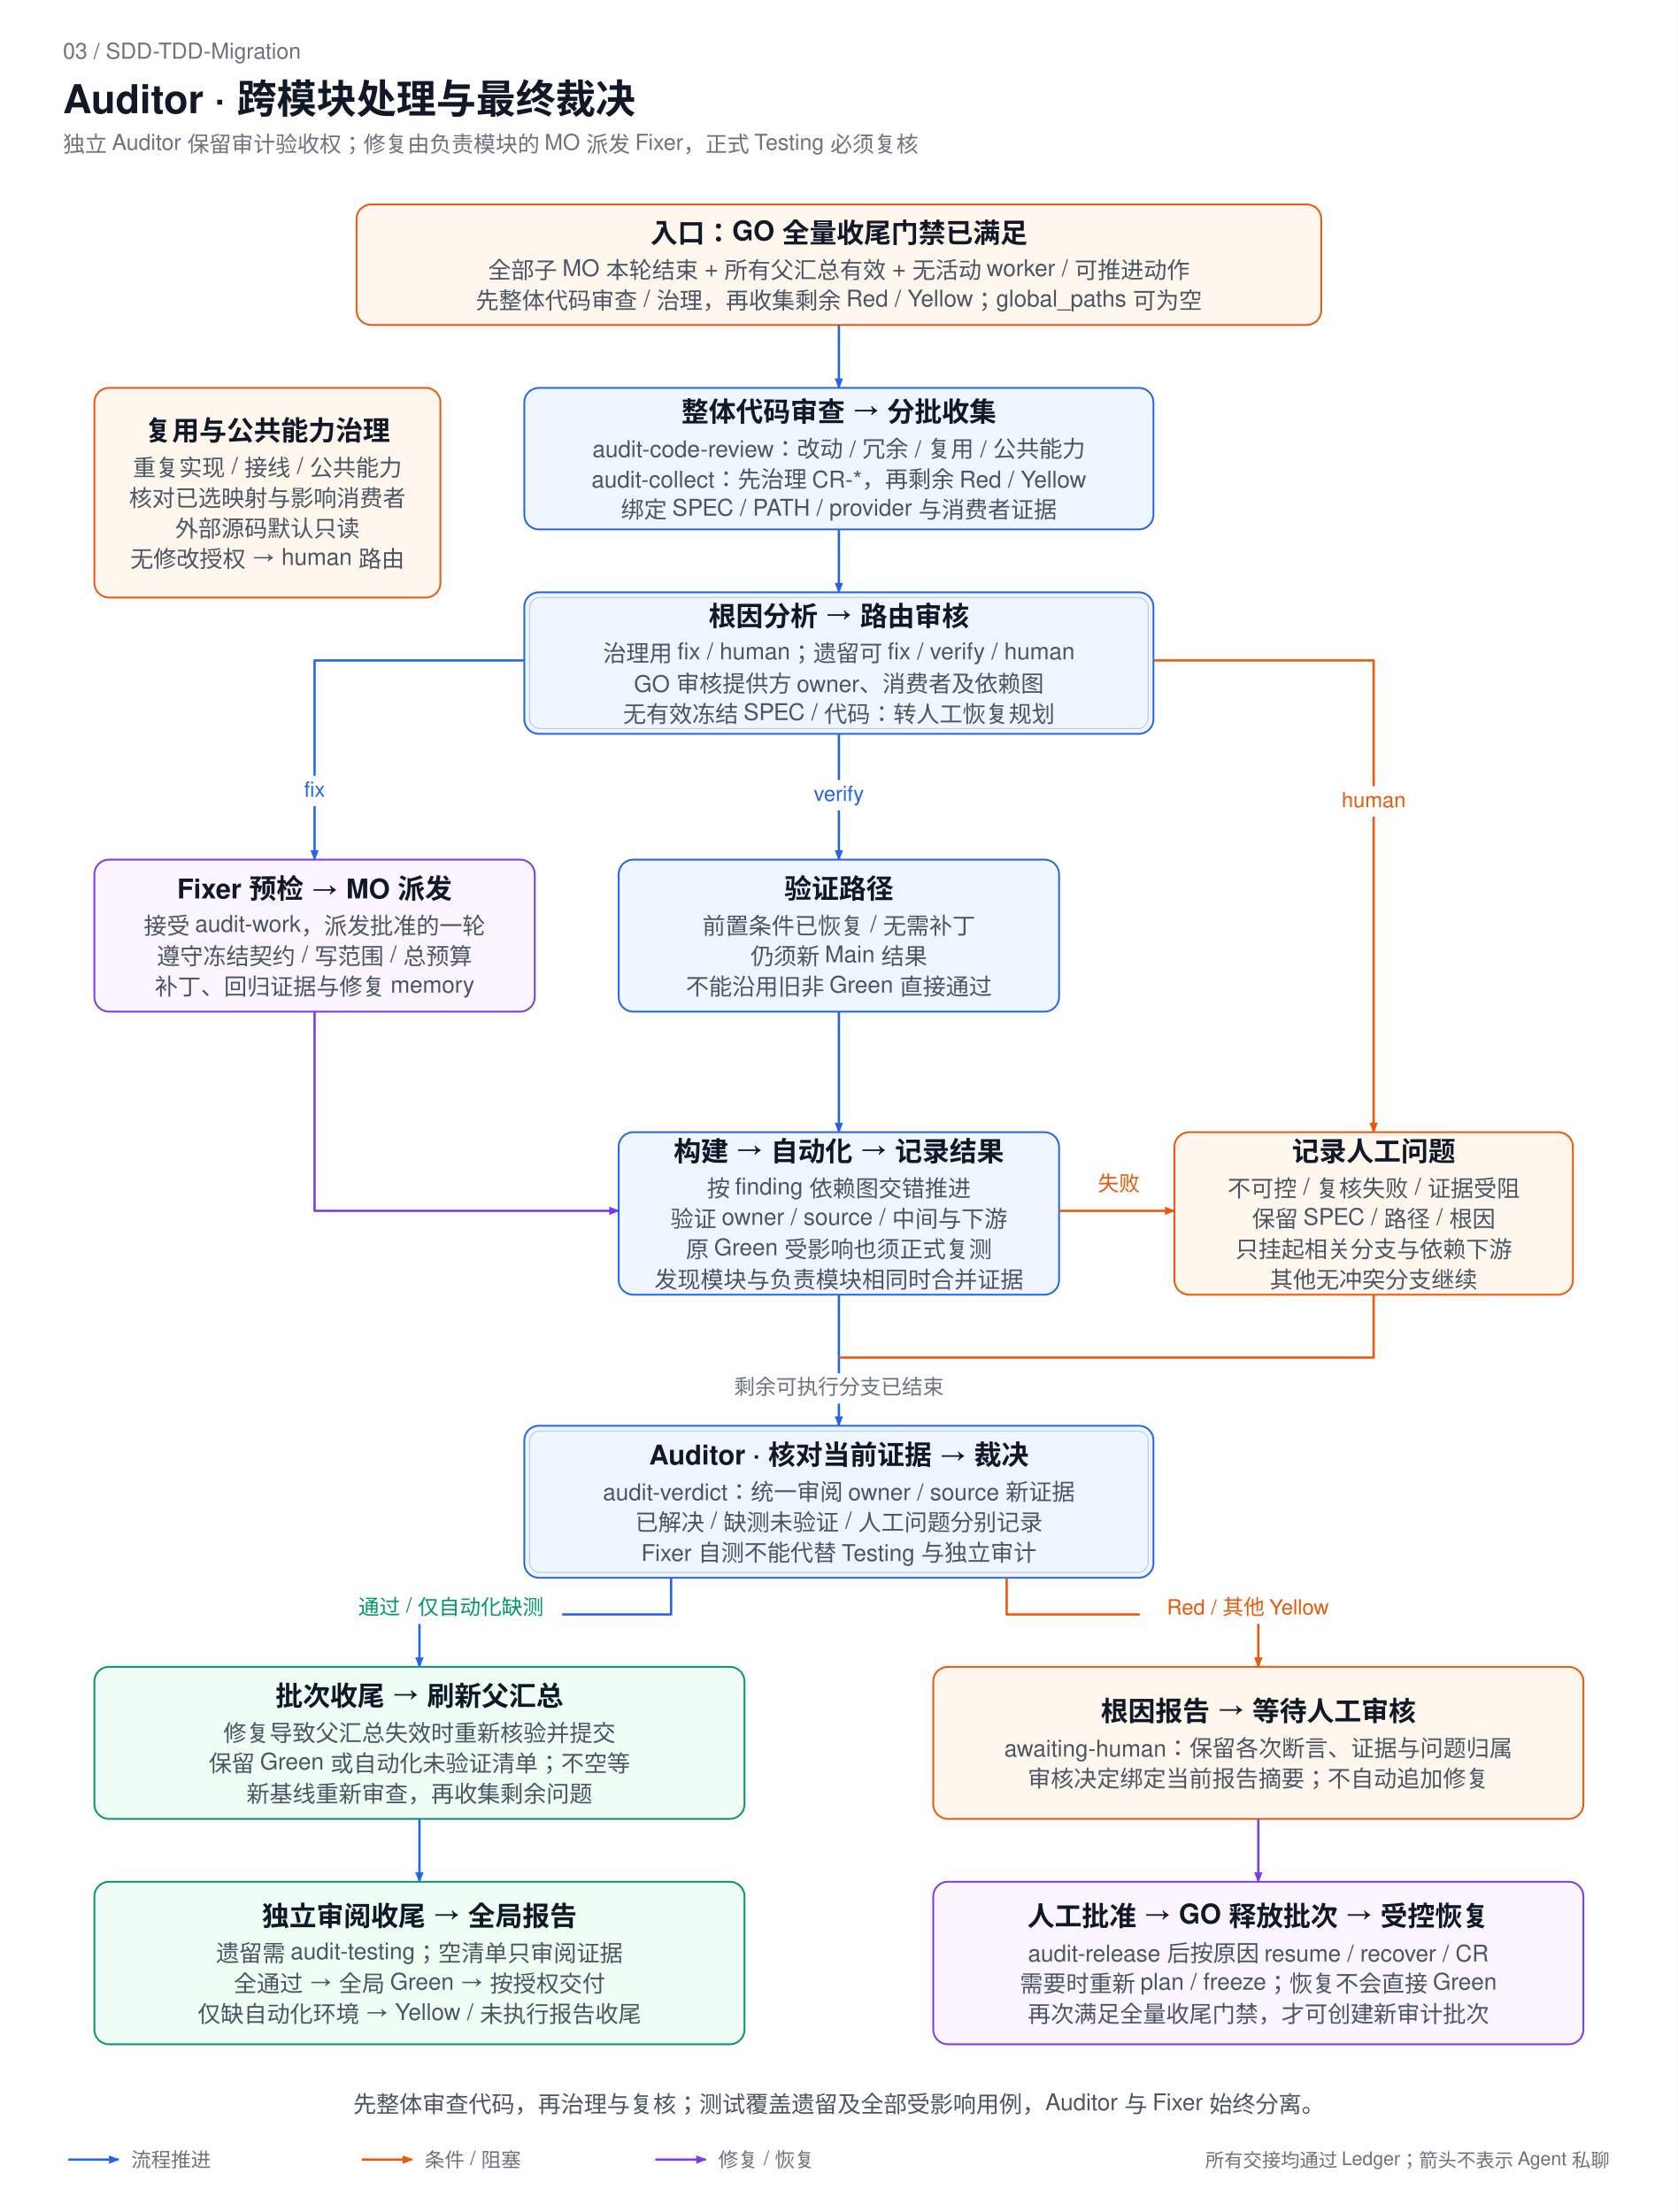
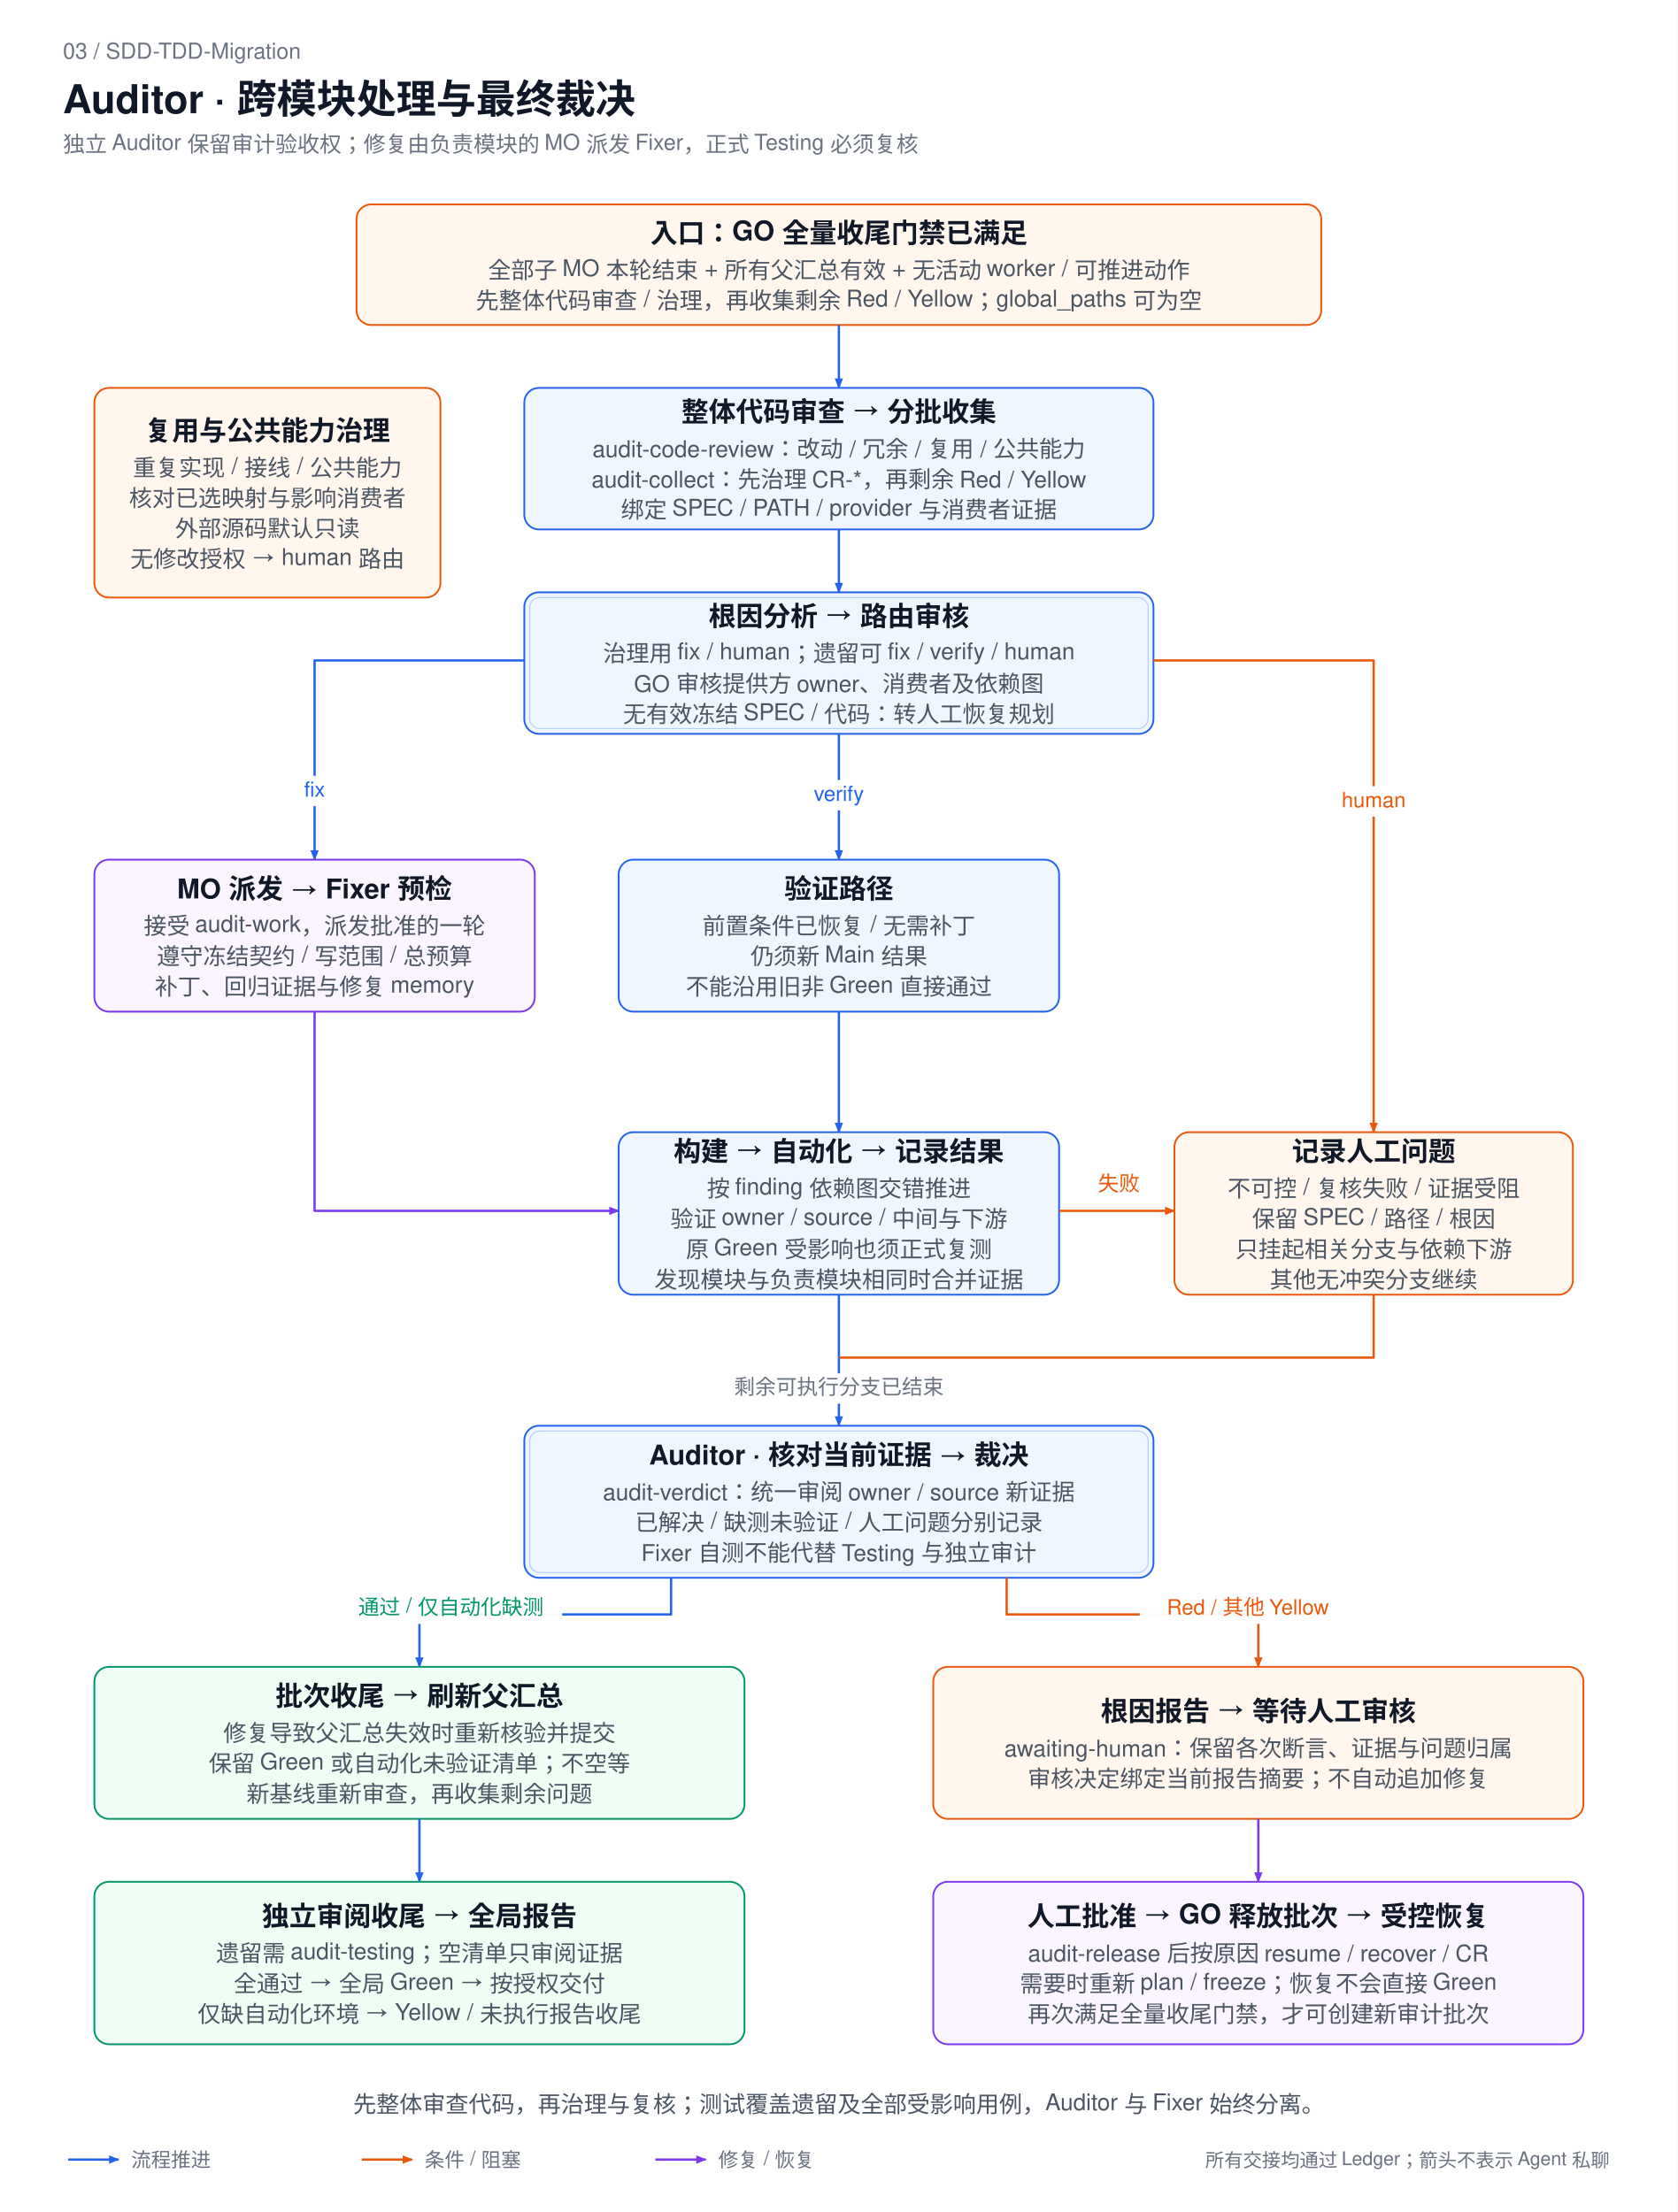
<svg xmlns="http://www.w3.org/2000/svg" width="1600" height="2110" viewBox="0 0 1600 2110" role="img" aria-labelledby="title desc">
  <style>text {font-family: "Helvetica Neue", Helvetica, Arial, "PingFang SC", "Microsoft YaHei", sans-serif;}</style>
  <defs>
    <marker id="arrow-blue" markerWidth="10" markerHeight="8" refX="9" refY="4" orient="auto" markerUnits="userSpaceOnUse">
      <path d="M0,0 L10,4 L0,8 Z" fill="#2563eb" />
    </marker>
    <marker id="arrow-orange" markerWidth="10" markerHeight="8" refX="9" refY="4" orient="auto" markerUnits="userSpaceOnUse">
      <path d="M0,0 L10,4 L0,8 Z" fill="#ea580c" />
    </marker>
    <marker id="arrow-green" markerWidth="10" markerHeight="8" refX="9" refY="4" orient="auto" markerUnits="userSpaceOnUse">
      <path d="M0,0 L10,4 L0,8 Z" fill="#059669" />
    </marker>
    <marker id="arrow-purple" markerWidth="10" markerHeight="8" refX="9" refY="4" orient="auto" markerUnits="userSpaceOnUse">
      <path d="M0,0 L10,4 L0,8 Z" fill="#7c3aed" />
    </marker>
    <marker id="arrow-gray" markerWidth="10" markerHeight="8" refX="9" refY="4" orient="auto" markerUnits="userSpaceOnUse">
      <path d="M0,0 L10,4 L0,8 Z" fill="#6b7280" />
    </marker>
  </defs>
  <rect width="1600" height="2110" fill="white" />
  <text x="60" y="56" font-size="21.00" fill="#6b7280" text-anchor="start" font-weight="400">03  /  SDD-TDD-Migration</text>
  <text x="60" y="108" font-size="38.00" fill="#111827" text-anchor="start" font-weight="700">Auditor · 跨模块处理与最终裁决</text>
  <text x="60" y="145" font-size="21.00" fill="#6b7280" text-anchor="start" font-weight="400">独立 Auditor 保留审计验收权；修复由负责模块的 MO 派发 Fixer，正式 Testing 必须复核</text>
  <rect x="340" y="195" width="920" height="115" rx="14" fill="#fff7ed" stroke="#ea580c" stroke-width="1.7" />
  <text x="800.0" y="231.5" font-size="26.00" fill="#111827" text-anchor="middle" font-weight="650">入口：GO 全量收尾门禁已满足</text>
  <text x="800.0" y="265.5" font-size="22.00" fill="#4b5563" text-anchor="middle" font-weight="400">全部子 MO 本轮结束 + 所有父汇总有效 + 无活动 worker / 可推进动作</text>
  <text x="800.0" y="294.5" font-size="22.00" fill="#4b5563" text-anchor="middle" font-weight="400">先整体代码审查 / 治理，再收集剩余 Red / Yellow；global_paths 可为空</text>
  <path d="M800,310 L800,370" fill="none" stroke="#2563eb" stroke-width="2.2" stroke-linejoin="round" marker-end="url(#arrow-blue)" />
  <rect x="500" y="370" width="600" height="135" rx="14" fill="#eff6ff" stroke="#2563eb" stroke-width="1.7" />
  <text x="800.0" y="402.0" font-size="26.00" fill="#111827" text-anchor="middle" font-weight="650">整体代码审查 → 分批收集</text>
  <text x="800.0" y="436.0" font-size="22.00" fill="#4b5563" text-anchor="middle" font-weight="400">audit-code-review：改动 / 冗余 / 复用 / 公共能力</text>
  <text x="800.0" y="465.0" font-size="22.00" fill="#4b5563" text-anchor="middle" font-weight="400">audit-collect：先治理 CR-*，再剩余 Red / Yellow</text>
  <text x="800.0" y="494.0" font-size="22.00" fill="#4b5563" text-anchor="middle" font-weight="400">绑定 SPEC / PATH / provider 与消费者证据</text>
  <path d="M800,505 L800,565" fill="none" stroke="#2563eb" stroke-width="2.2" stroke-linejoin="round" marker-end="url(#arrow-blue)" />
  <rect x="500" y="565" width="600" height="135" rx="14" fill="#eff6ff" stroke="#2563eb" stroke-width="1.7" />
  <rect x="505" y="570" width="590" height="125" rx="10" fill="none" stroke="#2563eb" stroke-opacity="0.28" />
  <text x="800.0" y="597.0" font-size="26.00" fill="#111827" text-anchor="middle" font-weight="650">根因分析 → 路由审核</text>
  <text x="800.0" y="631.0" font-size="22.00" fill="#4b5563" text-anchor="middle" font-weight="400">治理用 fix / human；遗留可 fix / verify / human</text>
  <text x="800.0" y="660.0" font-size="22.00" fill="#4b5563" text-anchor="middle" font-weight="400">GO 审核提供方 owner、消费者及依赖图</text>
  <text x="800.0" y="689.0" font-size="22.00" fill="#4b5563" text-anchor="middle" font-weight="400">无有效冻结 SPEC / 代码：转人工恢复规划</text>
  <rect x="90" y="370" width="330" height="200" rx="14" fill="#fff7ed" stroke="#ea580c" stroke-width="1.7" />
  <text x="255.0" y="420.0" font-size="26.00" fill="#111827" text-anchor="middle" font-weight="650">复用与公共能力治理</text>
  <text x="255.0" y="454.0" font-size="22.00" fill="#4b5563" text-anchor="middle" font-weight="400">重复实现 / 接线 / 公共能力</text>
  <text x="255.0" y="483.0" font-size="22.00" fill="#4b5563" text-anchor="middle" font-weight="400">核对已选映射与影响消费者</text>
  <text x="255.0" y="512.0" font-size="22.00" fill="#4b5563" text-anchor="middle" font-weight="400">外部源码默认只读</text>
  <text x="255.0" y="541.0" font-size="22.00" fill="#4b5563" text-anchor="middle" font-weight="400">无修改授权 → human 路由</text>
  <path d="M500,630 L300,630 L300,820" fill="none" stroke="#2563eb" stroke-width="2.2" stroke-linejoin="round" marker-end="url(#arrow-blue)" />
  <rect x="273.9" y="740" width="52.2" height="29" rx="4" fill="white" opacity="0.97" />
  <text x="300" y="760" font-size="20.00" fill="#2563eb" text-anchor="middle" font-weight="400">fix</text>
  <path d="M800,700 L800,820" fill="none" stroke="#2563eb" stroke-width="2.2" stroke-linejoin="round" marker-end="url(#arrow-blue)" />
  <rect x="756.8" y="744" width="86.4" height="29" rx="4" fill="white" opacity="0.97" />
  <text x="800" y="764" font-size="20.00" fill="#2563eb" text-anchor="middle" font-weight="400">verify</text>
  <path d="M1100,630 L1310,630 L1310,1080" fill="none" stroke="#ea580c" stroke-width="2.2" stroke-linejoin="round" marker-end="url(#arrow-orange)" />
  <rect x="1272.5" y="750" width="75.0" height="29" rx="4" fill="white" opacity="0.97" />
  <text x="1310" y="770" font-size="20.00" fill="#ea580c" text-anchor="middle" font-weight="400">human</text>
  <rect x="90" y="820" width="420" height="145" rx="14" fill="#faf5ff" stroke="#7c3aed" stroke-width="1.7" />
-   <text x="300.0" y="857.0" font-size="26.00" fill="#111827" text-anchor="middle" font-weight="650">Fixer 预检 → MO 派发</text>
+   <text x="300.0" y="857.0" font-size="26.00" fill="#111827" text-anchor="middle" font-weight="650">MO 派发 → Fixer 预检</text>
  <text x="300.0" y="891.0" font-size="22.00" fill="#4b5563" text-anchor="middle" font-weight="400">接受 audit-work，派发批准的一轮</text>
  <text x="300.0" y="920.0" font-size="22.00" fill="#4b5563" text-anchor="middle" font-weight="400">遵守冻结契约 / 写范围 / 总预算</text>
  <text x="300.0" y="949.0" font-size="22.00" fill="#4b5563" text-anchor="middle" font-weight="400">补丁、回归证据与修复 memory</text>
  <rect x="590" y="820" width="420" height="145" rx="14" fill="#eff6ff" stroke="#2563eb" stroke-width="1.7" />
  <text x="800.0" y="857.0" font-size="26.00" fill="#111827" text-anchor="middle" font-weight="650">验证路径</text>
  <text x="800.0" y="891.0" font-size="22.00" fill="#4b5563" text-anchor="middle" font-weight="400">前置条件已恢复 / 无需补丁</text>
  <text x="800.0" y="920.0" font-size="22.00" fill="#4b5563" text-anchor="middle" font-weight="400">仍须新 Main 结果</text>
  <text x="800.0" y="949.0" font-size="22.00" fill="#4b5563" text-anchor="middle" font-weight="400">不能沿用旧非 Green 直接通过</text>
  <path d="M300,965 L300,1155 L590,1155" fill="none" stroke="#7c3aed" stroke-width="2.2" stroke-linejoin="round" marker-end="url(#arrow-purple)" />
  <path d="M800,965 L800,1080" fill="none" stroke="#2563eb" stroke-width="2.2" stroke-linejoin="round" marker-end="url(#arrow-blue)" />
  <rect x="590" y="1080" width="420" height="155" rx="14" fill="#eff6ff" stroke="#2563eb" stroke-width="1.7" />
  <text x="800.0" y="1107.5" font-size="26.00" fill="#111827" text-anchor="middle" font-weight="650">构建 → 自动化 → 记录结果</text>
  <text x="800.0" y="1141.5" font-size="22.00" fill="#4b5563" text-anchor="middle" font-weight="400">按 finding 依赖图交错推进</text>
  <text x="800.0" y="1170.5" font-size="22.00" fill="#4b5563" text-anchor="middle" font-weight="400">验证 owner / source / 中间与下游</text>
  <text x="800.0" y="1199.5" font-size="22.00" fill="#4b5563" text-anchor="middle" font-weight="400">原 Green 受影响也须正式复测</text>
  <text x="800.0" y="1228.5" font-size="22.00" fill="#4b5563" text-anchor="middle" font-weight="400">发现模块与负责模块相同时合并证据</text>
  <path d="M1010,1155 L1120,1155" fill="none" stroke="#ea580c" stroke-width="2.2" stroke-linejoin="round" marker-end="url(#arrow-orange)" />
  <rect x="1038.0" y="1116" width="58" height="29" rx="4" fill="white" opacity="0.97" />
  <text x="1067" y="1136" font-size="20.00" fill="#ea580c" text-anchor="middle" font-weight="400">失败</text>
  <rect x="1120" y="1080" width="380" height="155" rx="14" fill="#fff7ed" stroke="#ea580c" stroke-width="1.7" />
  <text x="1310.0" y="1107.5" font-size="26.00" fill="#111827" text-anchor="middle" font-weight="650">记录人工问题</text>
  <text x="1310.0" y="1141.5" font-size="22.00" fill="#4b5563" text-anchor="middle" font-weight="400">不可控 / 复核失败 / 证据受阻</text>
  <text x="1310.0" y="1170.5" font-size="22.00" fill="#4b5563" text-anchor="middle" font-weight="400">保留 SPEC / 路径 / 根因</text>
  <text x="1310.0" y="1199.5" font-size="22.00" fill="#4b5563" text-anchor="middle" font-weight="400">只挂起相关分支与依赖下游</text>
  <text x="1310.0" y="1228.5" font-size="22.00" fill="#4b5563" text-anchor="middle" font-weight="400">其他无冲突分支继续</text>
  <path d="M800,1235 L800,1295" fill="none" stroke="#2563eb" stroke-width="2.2" stroke-linejoin="round" />
  <path d="M1310,1235 L1310,1295 L800,1295" fill="none" stroke="#ea580c" stroke-width="2.2" stroke-linejoin="round" />
  <path d="M800,1295 L800,1360" fill="none" stroke="#2563eb" stroke-width="2.2" stroke-linejoin="round" marker-end="url(#arrow-blue)" />
  <rect x="691.0" y="1310" width="218" height="29" rx="4" fill="white" opacity="0.97" />
  <text x="800" y="1330" font-size="20.00" fill="#6b7280" text-anchor="middle" font-weight="400">剩余可执行分支已结束</text>
  <rect x="500" y="1360" width="600" height="145" rx="14" fill="#eff6ff" stroke="#2563eb" stroke-width="1.7" />
  <rect x="505" y="1365" width="590" height="135" rx="10" fill="none" stroke="#2563eb" stroke-opacity="0.28" />
  <text x="800.0" y="1397.0" font-size="26.00" fill="#111827" text-anchor="middle" font-weight="650">Auditor · 核对当前证据 → 裁决</text>
  <text x="800.0" y="1431.0" font-size="22.00" fill="#4b5563" text-anchor="middle" font-weight="400">audit-verdict：统一审阅 owner / source 新证据</text>
  <text x="800.0" y="1460.0" font-size="22.00" fill="#4b5563" text-anchor="middle" font-weight="400">已解决 / 缺测未验证 / 人工问题分别记录</text>
  <text x="800.0" y="1489.0" font-size="22.00" fill="#4b5563" text-anchor="middle" font-weight="400">Fixer 自测不能代替 Testing 与独立审计</text>
  <path d="M640,1505 L640,1540 L400,1540 L400,1590" fill="none" stroke="#2563eb" stroke-width="2.2" stroke-linejoin="round" marker-end="url(#arrow-blue)" />
  <rect x="323.9" y="1520" width="212.2" height="29" rx="4" fill="white" opacity="0.97" />
  <text x="430" y="1540" font-size="20.00" fill="#059669" text-anchor="middle" font-weight="400">通过 / 仅自动化缺测</text>
  <path d="M960,1505 L960,1540 L1200,1540 L1200,1590" fill="none" stroke="#ea580c" stroke-width="2.2" stroke-linejoin="round" marker-end="url(#arrow-orange)" />
  <rect x="1086.9" y="1520" width="206.2" height="29" rx="4" fill="white" opacity="0.97" />
  <text x="1190" y="1540" font-size="20.00" fill="#ea580c" text-anchor="middle" font-weight="400">Red / 其他 Yellow</text>
  <rect x="90" y="1590" width="620" height="145" rx="14" fill="#f0fdf4" stroke="#059669" stroke-width="1.7" />
  <text x="400.0" y="1627.0" font-size="26.00" fill="#111827" text-anchor="middle" font-weight="650">批次收尾 → 刷新父汇总</text>
  <text x="400.0" y="1661.0" font-size="22.00" fill="#4b5563" text-anchor="middle" font-weight="400">修复导致父汇总失效时重新核验并提交</text>
  <text x="400.0" y="1690.0" font-size="22.00" fill="#4b5563" text-anchor="middle" font-weight="400">保留 Green 或自动化未验证清单；不空等</text>
  <text x="400.0" y="1719.0" font-size="22.00" fill="#4b5563" text-anchor="middle" font-weight="400">新基线重新审查，再收集剩余问题</text>
  <rect x="890" y="1590" width="620" height="145" rx="14" fill="#fff7ed" stroke="#ea580c" stroke-width="1.7" />
  <text x="1200.0" y="1641.5" font-size="26.00" fill="#111827" text-anchor="middle" font-weight="650">根因报告 → 等待人工审核</text>
  <text x="1200.0" y="1675.5" font-size="22.00" fill="#4b5563" text-anchor="middle" font-weight="400">awaiting-human：保留各次断言、证据与问题归属</text>
  <text x="1200.0" y="1704.5" font-size="22.00" fill="#4b5563" text-anchor="middle" font-weight="400">审核决定绑定当前报告摘要；不自动追加修复</text>
  <path d="M400,1735 L400,1795" fill="none" stroke="#2563eb" stroke-width="2.2" stroke-linejoin="round" marker-end="url(#arrow-blue)" />
  <rect x="90" y="1795" width="620" height="155" rx="14" fill="#f0fdf4" stroke="#059669" stroke-width="1.7" />
  <text x="400.0" y="1837.0" font-size="26.00" fill="#111827" text-anchor="middle" font-weight="650">独立审阅收尾 → 全局报告</text>
  <text x="400.0" y="1871.0" font-size="22.00" fill="#4b5563" text-anchor="middle" font-weight="400">遗留需 audit-testing；空清单只审阅证据</text>
  <text x="400.0" y="1900.0" font-size="22.00" fill="#4b5563" text-anchor="middle" font-weight="400">全通过 → 全局 Green → 按授权交付</text>
  <text x="400.0" y="1929.0" font-size="22.00" fill="#4b5563" text-anchor="middle" font-weight="400">仅缺自动化环境 → Yellow / 未执行报告收尾</text>
  <path d="M1200,1735 L1200,1795" fill="none" stroke="#7c3aed" stroke-width="2.2" stroke-linejoin="round" marker-end="url(#arrow-purple)" />
  <rect x="890" y="1795" width="620" height="155" rx="14" fill="#faf5ff" stroke="#7c3aed" stroke-width="1.7" />
  <text x="1200.0" y="1837.0" font-size="26.00" fill="#111827" text-anchor="middle" font-weight="650">人工批准 → GO 释放批次 → 受控恢复</text>
  <text x="1200.0" y="1871.0" font-size="22.00" fill="#4b5563" text-anchor="middle" font-weight="400">audit-release 后按原因 resume / recover / CR</text>
  <text x="1200.0" y="1900.0" font-size="22.00" fill="#4b5563" text-anchor="middle" font-weight="400">需要时重新 plan / freeze；恢复不会直接 Green</text>
  <text x="1200.0" y="1929.0" font-size="22.00" fill="#4b5563" text-anchor="middle" font-weight="400">再次满足全量收尾门禁，才可创建新审计批次</text>
  <text x="800" y="2015" font-size="22.00" fill="#4b5563" text-anchor="middle" font-weight="400">先整体审查代码，再治理与复核；测试覆盖遗留及全部受影响用例，Auditor 与 Fixer 始终分离。</text>
  <path d="M65,2060 L113,2060" fill="none" stroke="#2563eb" stroke-width="2.2" stroke-linejoin="round" marker-end="url(#arrow-blue)" />
  <text x="125" y="2067" font-size="19.00" fill="#6b7280" text-anchor="start" font-weight="400">流程推进</text>
  <path d="M345,2060 L393,2060" fill="none" stroke="#ea580c" stroke-width="2.2" stroke-linejoin="round" marker-end="url(#arrow-orange)" />
  <text x="405" y="2067" font-size="19.00" fill="#6b7280" text-anchor="start" font-weight="400">条件 / 阻塞</text>
  <path d="M625,2060 L673,2060" fill="none" stroke="#7c3aed" stroke-width="2.2" stroke-linejoin="round" marker-end="url(#arrow-purple)" />
  <text x="685" y="2067" font-size="19.00" fill="#6b7280" text-anchor="start" font-weight="400">修复 / 恢复</text>
  <text x="1535" y="2067" font-size="18.00" fill="#6b7280" text-anchor="end" font-weight="400">所有交接均通过 Ledger；箭头不表示 Agent 私聊</text>
</svg>
